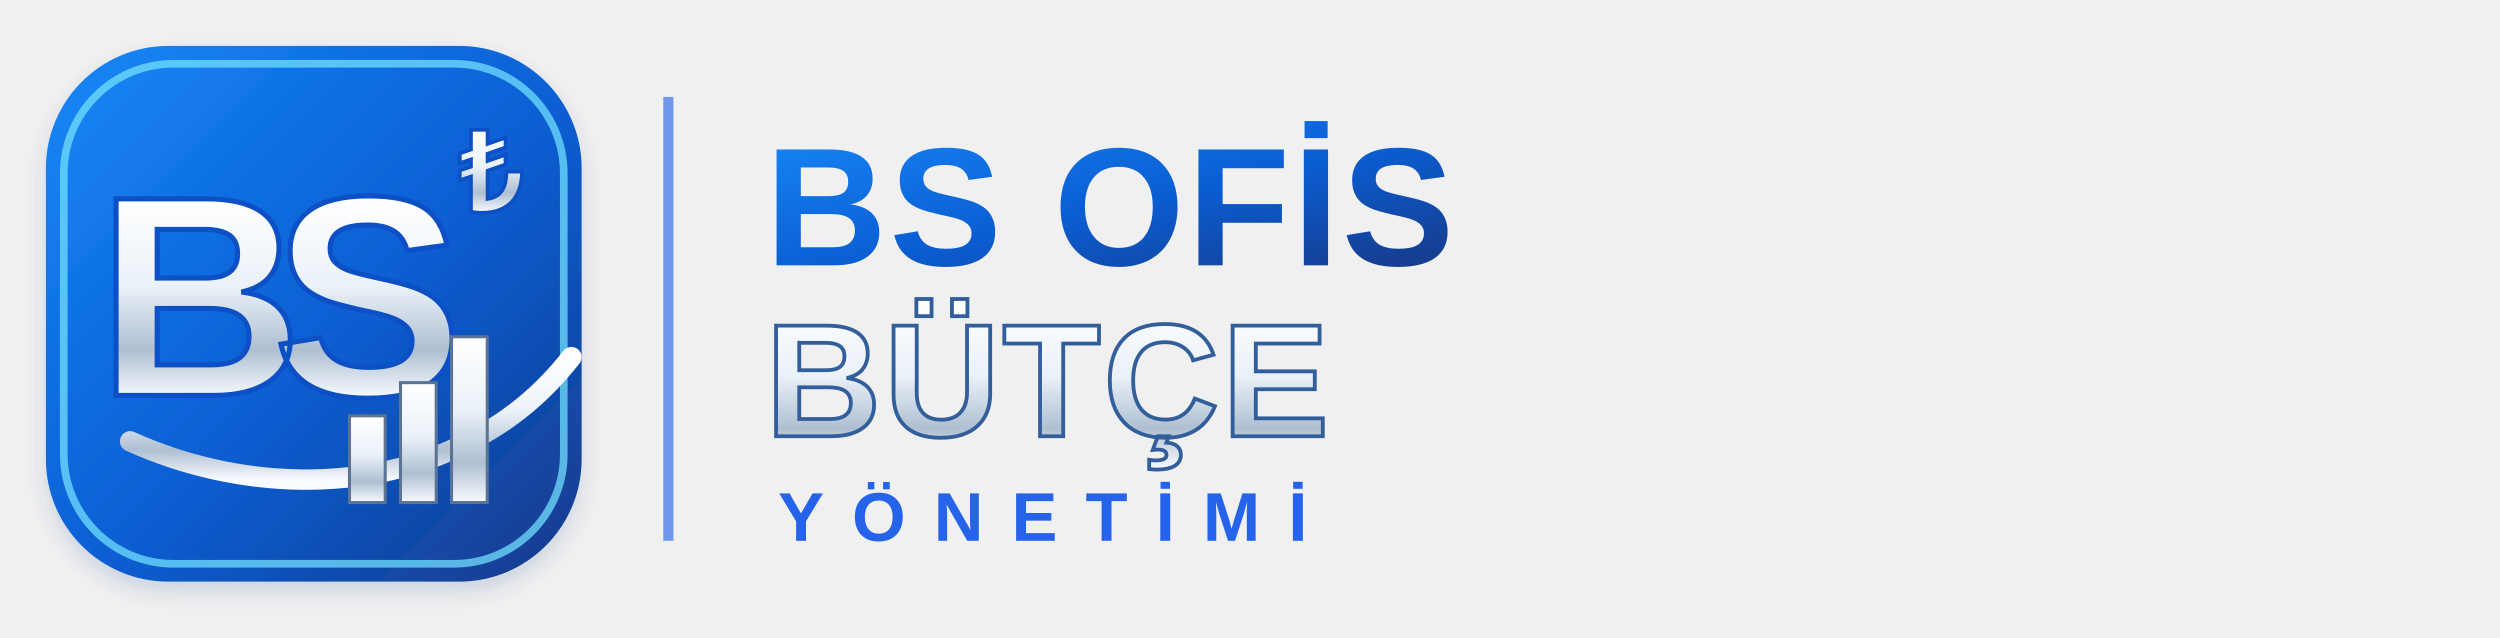
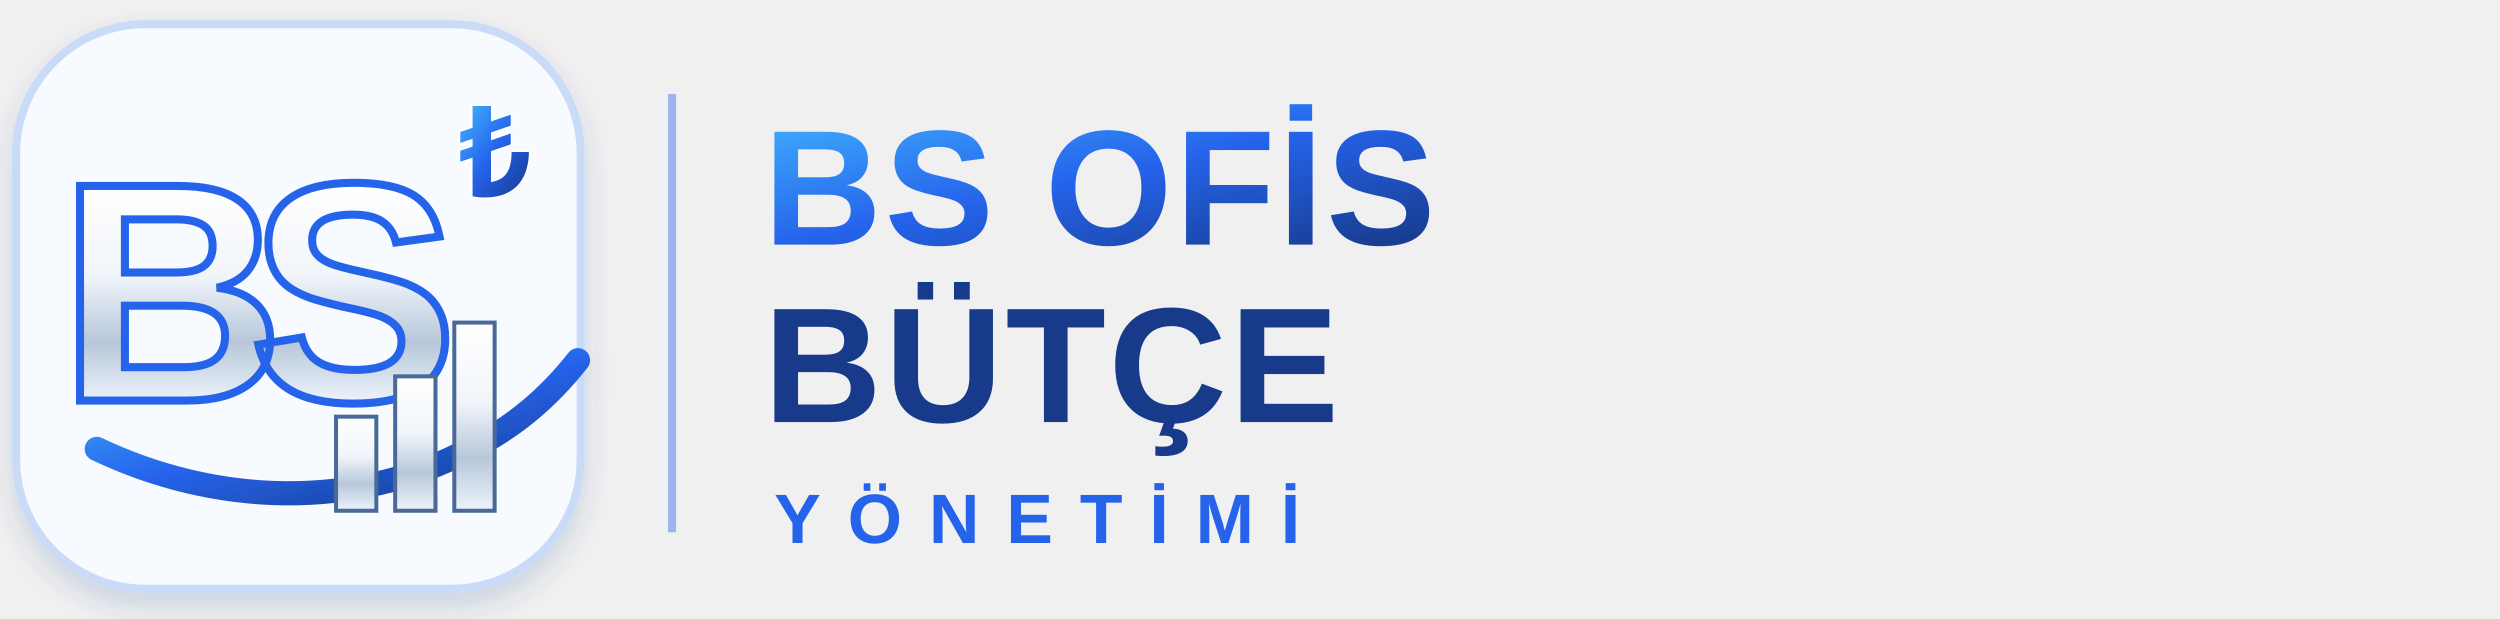
- <svg xmlns="http://www.w3.org/2000/svg" viewBox="0 0 980 250" role="img" aria-labelledby="title desc">
+ <svg xmlns="http://www.w3.org/2000/svg" viewBox="0 0 930 230" role="img" aria-labelledby="title desc">
  <defs>
+     <linearGradient id="silver" x1="0" y1="0" x2="0" y2="1">
+       <stop offset="0" stop-color="#FFFFFF" />
+       <stop offset=".42" stop-color="#F1F5FA" />
+       <stop offset=".72" stop-color="#B7C7DA" />
+       <stop offset="1" stop-color="#EEF4FB" />
+     </linearGradient>
    <linearGradient id="blue" x1="0" y1="0" x2="1" y2="1">
-       <stop offset="0" stop-color="#1788F7" />
-       <stop offset=".55" stop-color="#0A5DD2" />
+       <stop offset="0" stop-color="#42B4FF" />
+       <stop offset=".5" stop-color="#2563EB" />
      <stop offset="1" stop-color="#173A8A" />
    </linearGradient>
-     <linearGradient id="silver" x1="0" y1="0" x2="0" y2="1">
-       <stop offset="0" stop-color="#FFFFFF" />
-       <stop offset=".45" stop-color="#EAF1F8" />
-       <stop offset=".76" stop-color="#AEBFD2" />
-       <stop offset="1" stop-color="#F8FBFF" />
-     </linearGradient>
-     <filter id="soft" x="-20%" y="-20%" width="140%" height="140%">
-       <feDropShadow dx="0" dy="4" stdDeviation="4" flood-color="#173A8A" flood-opacity=".16" />
+     <filter id="soft" x="-25%" y="-25%" width="150%" height="150%">
+       <feDropShadow dx="0" dy="5" stdDeviation="5" flood-color="#1E3A8A" flood-opacity=".16" />
    </filter>
  </defs>
-   <g transform="translate(18 18)" filter="url(#soft)">
-     <rect x="0" y="0" width="210" height="210" rx="48" fill="url(#blue)" />
-     <rect x="7" y="7" width="196" height="196" rx="43" fill="none" stroke="#75E4FF" stroke-opacity=".72" stroke-width="3" />
-     <text x="20" y="137" fill="url(#silver)" stroke="#0A4FC5" stroke-width="2" font-family="Arial,Helvetica,sans-serif" font-size="112" font-weight="900" letter-spacing="-12">BS</text>
-     <path d="M33 155C75 174 126 176 166 155c16-8 29-19 40-33" fill="none" stroke="url(#silver)" stroke-width="8" stroke-linecap="round" />
-     <g fill="url(#silver)" stroke="#5C7393" stroke-width="1.2">
-       <path d="M119 145h14v34h-14z" />
-       <path d="M139 132h14v47h-14z" />
-       <path d="M159 114h14v65h-14z" />
+   <g transform="translate(6 9)" filter="url(#soft)">
+     <rect x="0" y="0" width="210" height="210" rx="48" fill="#F7FAFF" stroke="#C9DBF7" stroke-width="3" />
+     <text x="16" y="140" fill="url(#silver)" stroke="#2563EB" stroke-width="3" font-family="Arial,Helvetica,sans-serif" font-size="116" font-weight="900" letter-spacing="-13">BS</text>
+     <path d="M30 158C74 179 126 181 169 158c16-8 29-19 40-33" fill="none" stroke="url(#blue)" stroke-width="9" stroke-linecap="round" />
+     <g fill="url(#silver)" stroke="#4A6B98" stroke-width="1.5">
+       <path d="M119 146h15v35h-15z" />
+       <path d="M141 131h15v50h-15z" />
+       <path d="M163 111h15v70h-15z" />
    </g>
-     <text x="162" y="65" fill="url(#silver)" stroke="#0A4FC5" stroke-width="1.5" font-family="Arial,Helvetica,sans-serif" font-size="45" font-weight="900">₺</text>
+     <text x="165" y="64" fill="url(#blue)" stroke="#FFFFFF" stroke-width="1.2" paint-order="stroke" font-family="Arial,Helvetica,sans-serif" font-size="47" font-weight="900">₺</text>
  </g>
-   <line x1="262" y1="38" x2="262" y2="212" stroke="#2563EB" stroke-width="4" opacity=".62" />
-   <text x="300" y="104" fill="url(#blue)" font-family="Arial,Helvetica,sans-serif" font-size="66" font-weight="900" letter-spacing="1">BS OFİS</text>
-   <text x="300" y="171" fill="url(#silver)" stroke="#325E9C" stroke-width="1.5" font-family="Arial,Helvetica,sans-serif" font-size="63" font-weight="900" letter-spacing="1">BÜTÇE</text>
-   <text x="305" y="212" fill="#2563EB" font-family="Arial,Helvetica,sans-serif" font-size="27" font-weight="850" letter-spacing="11">YÖNETİMİ</text>
+   <line x1="250" y1="35" x2="250" y2="198" stroke="#2563EB" stroke-width="3" opacity=".42" />
+   <text x="284" y="91" fill="url(#blue)" font-family="Arial,Helvetica,sans-serif" font-size="61" font-weight="900" letter-spacing="1">BS OFİS</text>
+   <text x="284" y="157" fill="#173A8A" font-family="Arial,Helvetica,sans-serif" font-size="61" font-weight="900" letter-spacing="1">BÜTÇE</text>
+   <text x="288" y="202" fill="#2563EB" font-family="Arial,Helvetica,sans-serif" font-size="26" font-weight="850" letter-spacing="10">YÖNETİMİ</text>
</svg>
